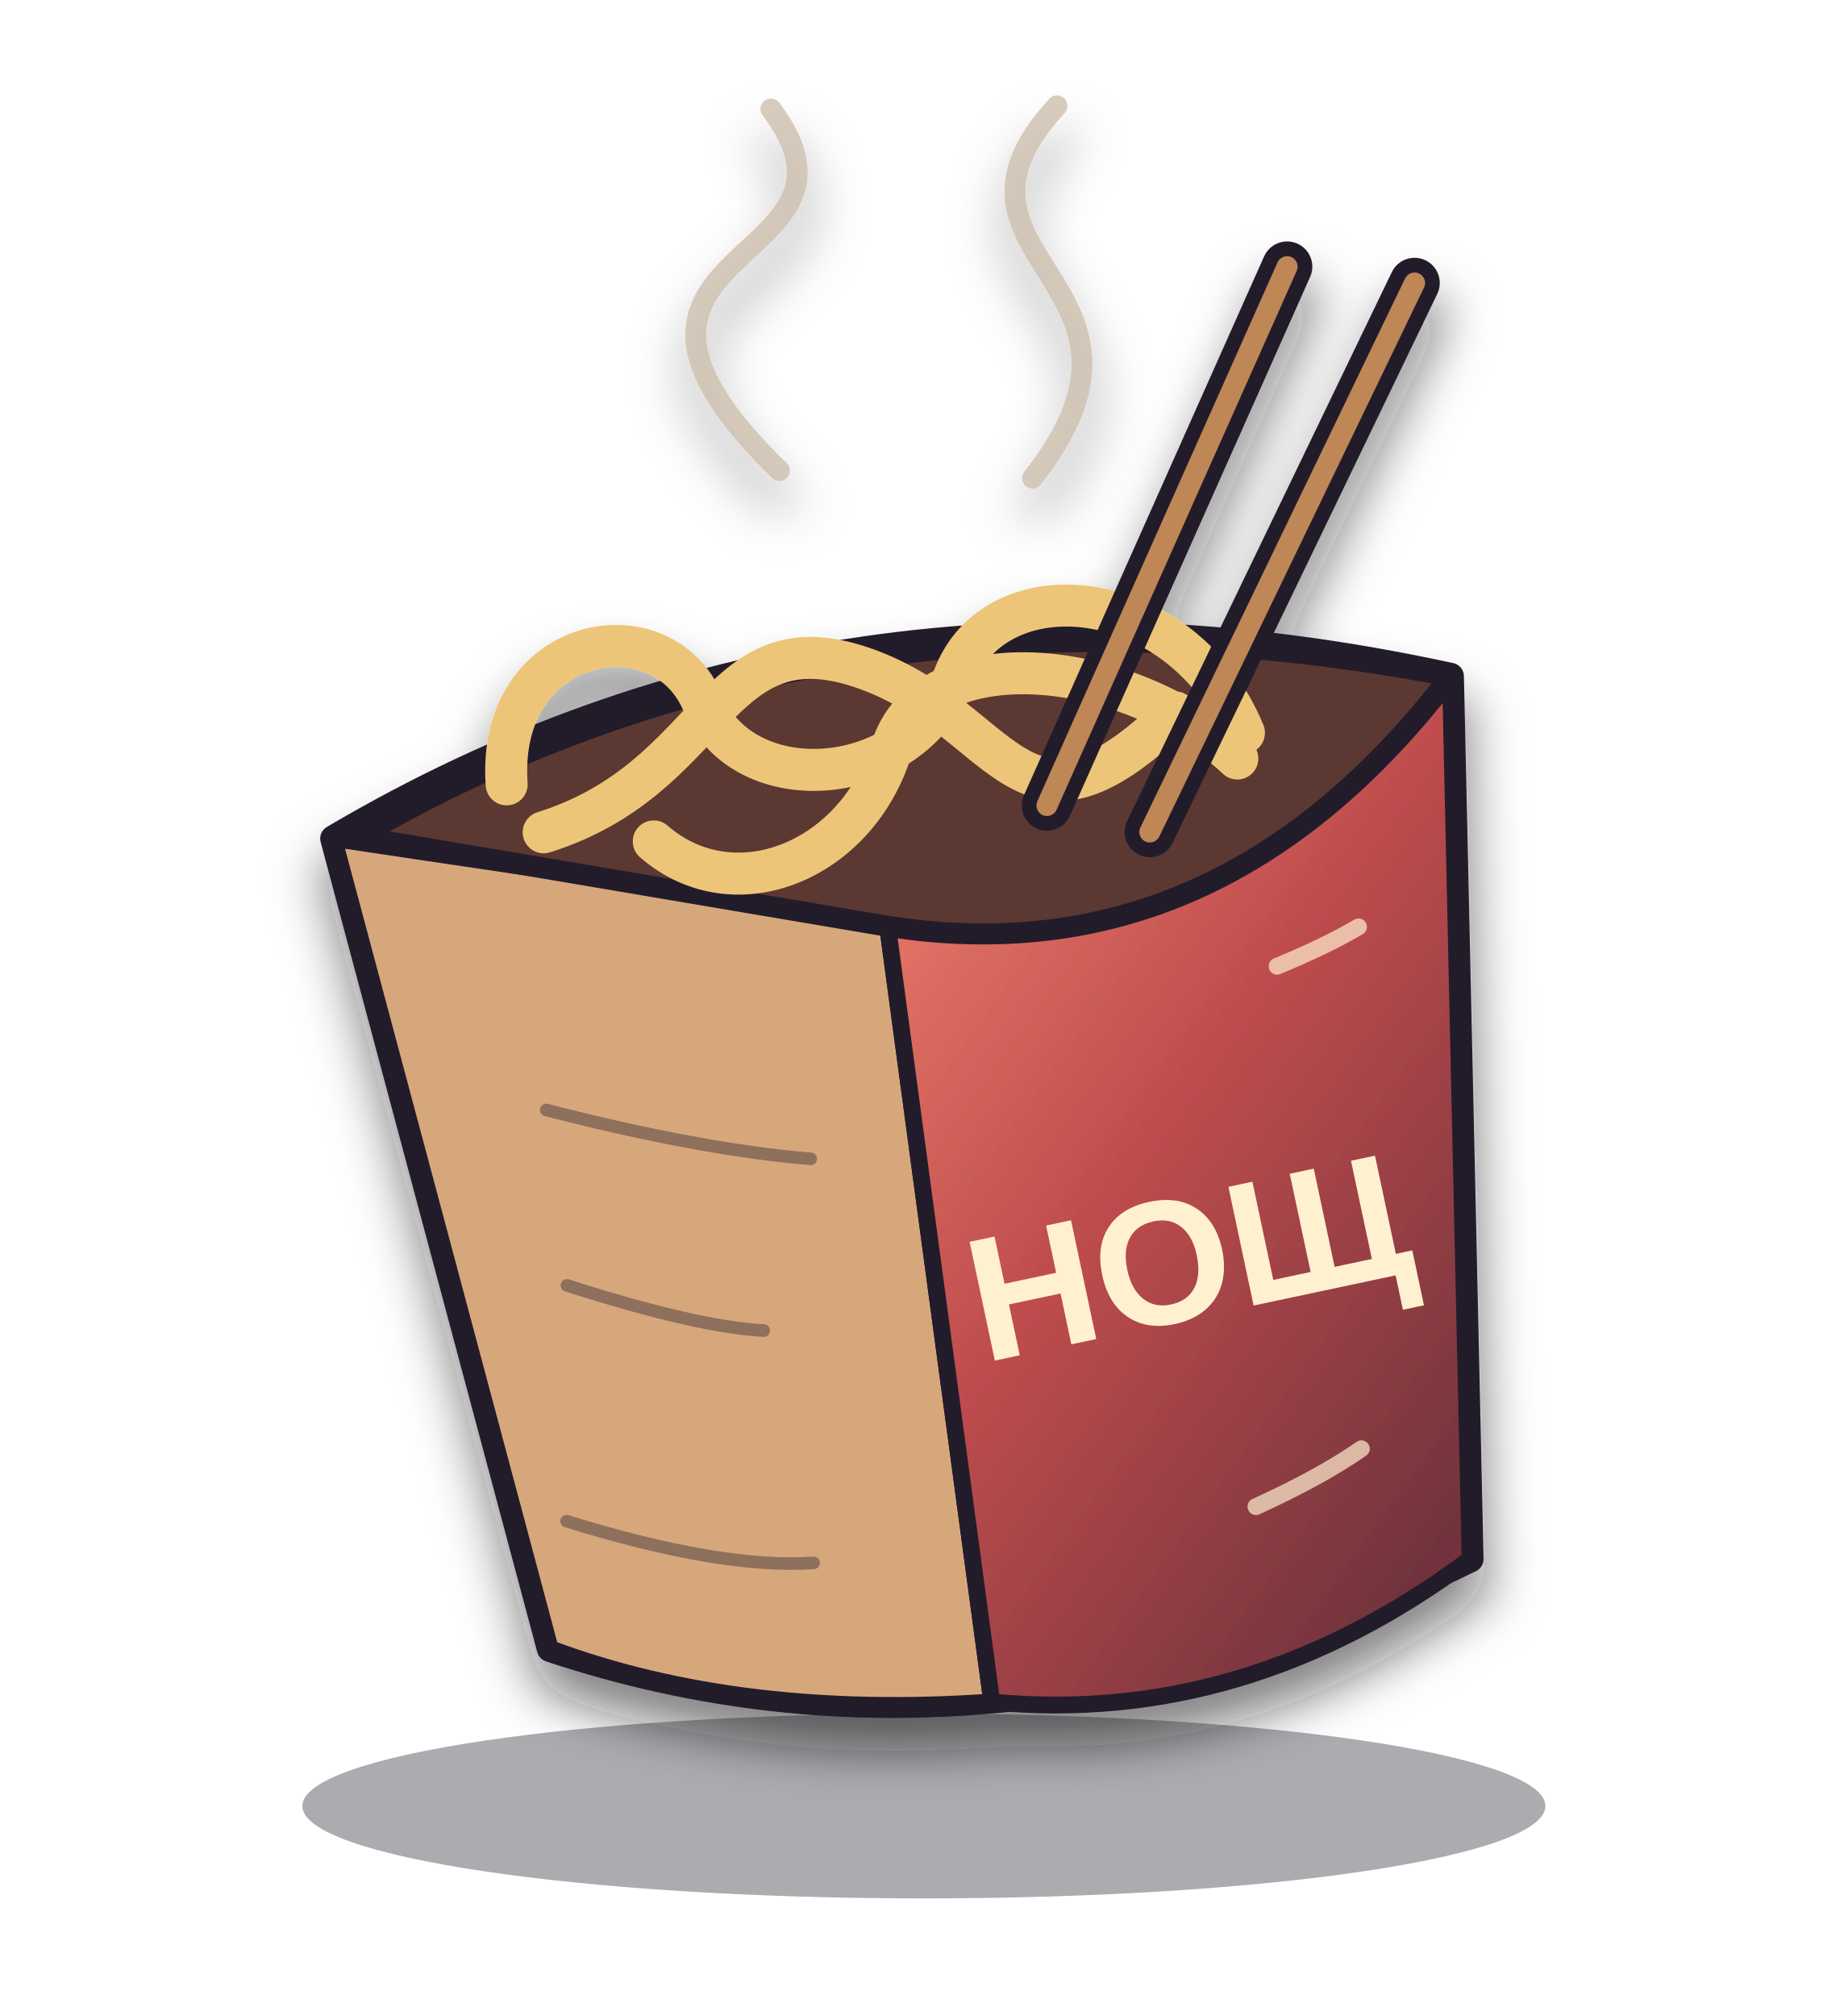
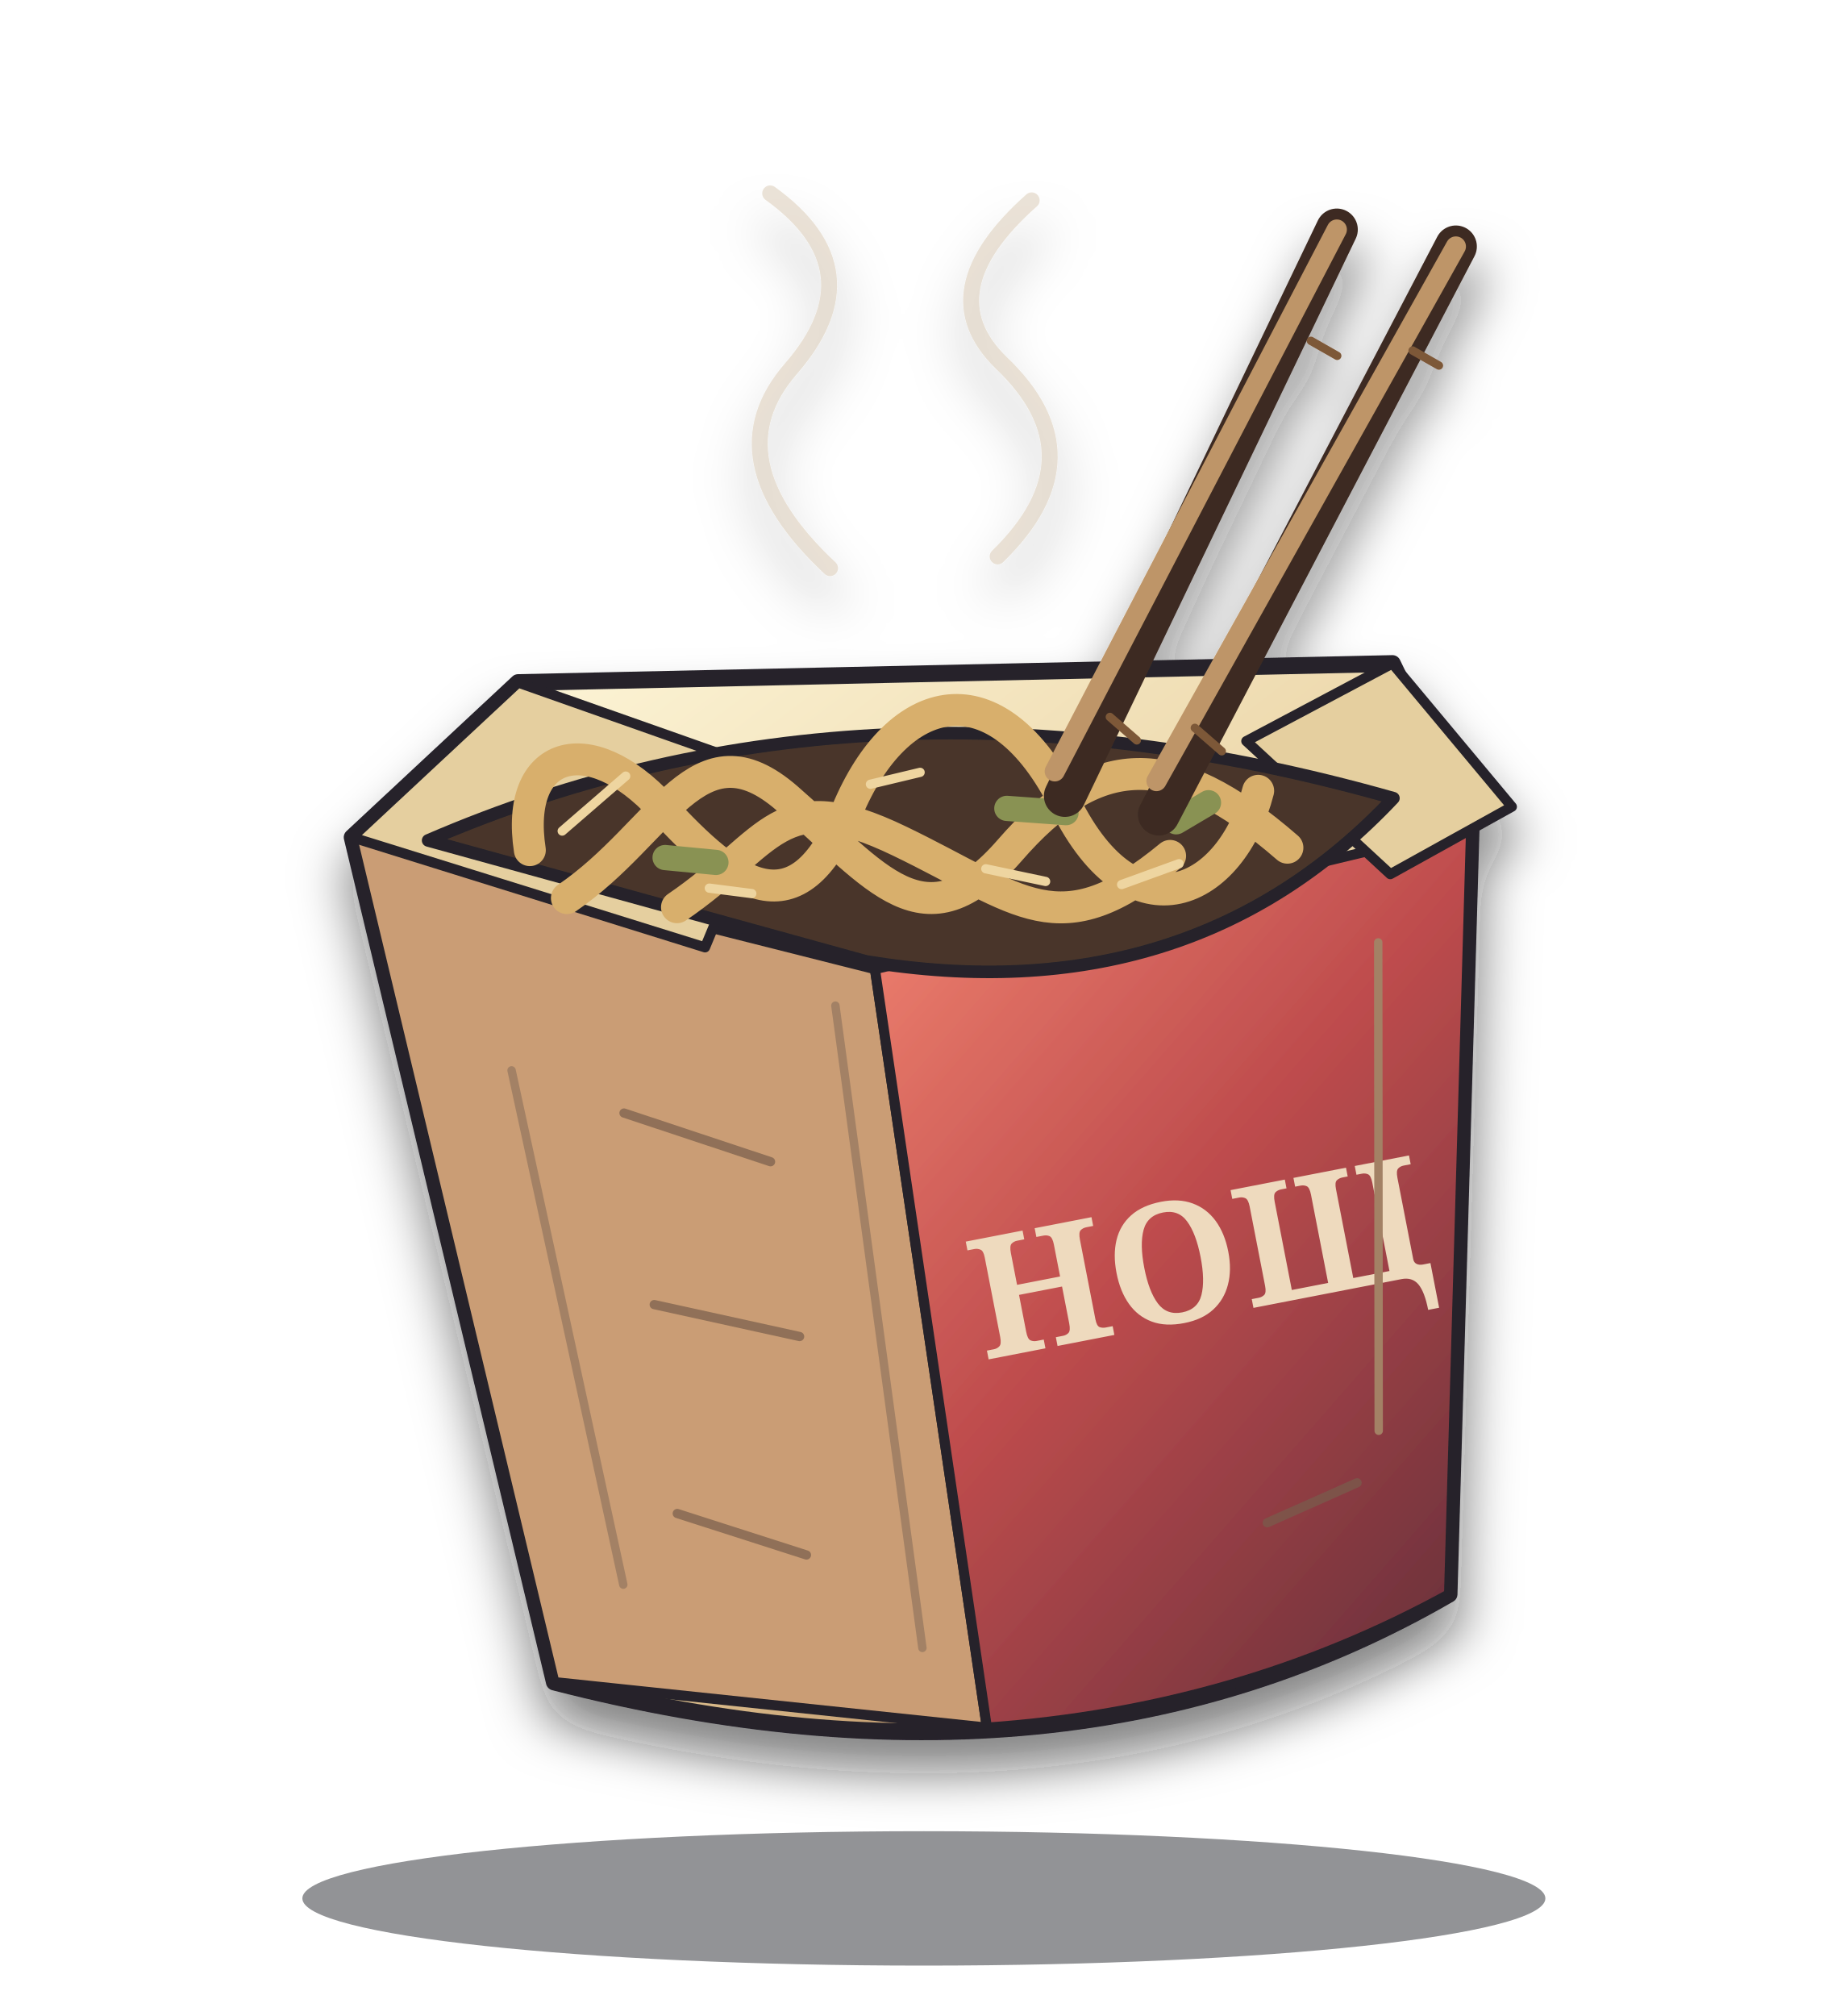
<svg xmlns="http://www.w3.org/2000/svg" viewBox="0 0 220 240" role="img" aria-labelledby="title">
  <defs>
    <linearGradient id="skin" x1="0" y1="0" x2=".85" y2="1">
      <stop stop-color="#efd0b4" />
      <stop offset=".48" stop-color="#cd9c7c" />
      <stop offset="1" stop-color="#945f52" />
    </linearGradient>
    <linearGradient id="paper" x1="0" y1="0" x2=".7" y2="1">
      <stop stop-color="#fff9dd" />
      <stop offset=".7" stop-color="#e5ca97" />
      <stop offset="1" stop-color="#af815a" />
    </linearGradient>
    <linearGradient id="gold" x1="0" y1="0" x2=".8" y2="1">
      <stop stop-color="#fff0a3" />
      <stop offset=".45" stop-color="#e6a743" />
      <stop offset="1" stop-color="#9d522d" />
    </linearGradient>
    <linearGradient id="teal" x1="0" y1="0" x2=".8" y2="1">
      <stop stop-color="#9abdaf" />
      <stop offset=".5" stop-color="#568f85" />
      <stop offset="1" stop-color="#245c63" />
    </linearGradient>
    <linearGradient id="pink" x1="0" y1="0" x2=".8" y2="1">
      <stop stop-color="#d7a4ae" />
      <stop offset=".5" stop-color="#a95977" />
      <stop offset="1" stop-color="#71294f" />
    </linearGradient>
    <linearGradient id="cloth" x1="0" y1="0" x2="1" y2="1">
      <stop stop-color="#66607b" />
      <stop offset=".5" stop-color="#353248" />
      <stop offset="1" stop-color="#161820" />
    </linearGradient>
    <linearGradient id="bread" x1="0" y1="0" x2=".5" y2="1">
      <stop stop-color="#ffe1a1" />
      <stop offset=".55" stop-color="#ce985e" />
      <stop offset="1" stop-color="#985335" />
    </linearGradient>
    <linearGradient id="beer" x1="0" y1="0" x2="1" y2="1">
      <stop stop-color="#b2b757" />
      <stop offset=".4" stop-color="#526941" />
      <stop offset="1" stop-color="#172d2c" />
    </linearGradient>
    <linearGradient id="red" x1="0" y1="0" x2=".7" y2="1">
      <stop stop-color="#f18370" />
      <stop offset=".5" stop-color="#be4c4d" />
      <stop offset="1" stop-color="#71333d" />
    </linearGradient>
    <radialGradient id="glow">
      <stop stop-color="#efbd7a" stop-opacity=".35" />
      <stop offset="1" stop-color="#efbd7a" stop-opacity="0" />
    </radialGradient>
    <radialGradient id="neon">
      <stop stop-color="#f05ba5" stop-opacity=".6" />
      <stop offset="1" stop-color="#f05ba5" stop-opacity="0" />
    </radialGradient>
    <filter id="shadow" x="-30%" y="-25%" width="160%" height="160%">
      <feDropShadow dx="0" dy="4" stdDeviation="3" flood-color="#100f19" flood-opacity=".52" />
    </filter>
    <filter id="bloom" x="-60%" y="-60%" width="220%" height="220%">
      <feGaussianBlur stdDeviation="3" />
    </filter>
    <pattern id="inkgrain" width="19" height="23" patternUnits="userSpaceOnUse">
      <path d="M2 4l3 1m8 12 2-1m-6 8 2 1" stroke="#fff4d4" stroke-width=".6" opacity=".15" />
      <path d="m9 8 2-1m6 14 2-1" stroke="#201b2a" stroke-width=".7" opacity=".2" />
    </pattern>
+     <linearGradient id="face-light" x1="0" y1="0" x2="1" y2=".65">
+       <stop stop-color="#edd2b6" />
+       <stop offset=".38" stop-color="#d3a482" />
+       <stop offset=".78" stop-color="#b47962" />
+       <stop offset="1" stop-color="#805347" />
+     </linearGradient>
+     <linearGradient id="cotton" x1="0" y1="0" x2="1" y2=".7">
+       <stop stop-color="#8bafa3" />
+       <stop offset=".36" stop-color="#648d82" />
+       <stop offset=".7" stop-color="#3c645e" />
+       <stop offset="1" stop-color="#243f41" />
+     </linearGradient>
+     <linearGradient id="glass-light" x1="0" y1="0" x2="1" y2=".12">
+       <stop stop-color="#102922" />
+       <stop offset=".16" stop-color="#527341" />
+       <stop offset=".3" stop-color="#b3ba70" />
+       <stop offset=".4" stop-color="#607747" />
+       <stop offset=".68" stop-color="#2c492f" />
+       <stop offset=".91" stop-color="#142e25" />
+       <stop offset="1" stop-color="#546640" />
+     </linearGradient>
+     <linearGradient id="leather" x1="0" y1="0" x2="1" y2="1">
+       <stop stop-color="#575565" />
+       <stop offset=".42" stop-color="#343643" />
+       <stop offset=".7" stop-color="#22242d" />
+       <stop offset="1" stop-color="#11171d" />
+     </linearGradient>
+     <linearGradient id="chicken" x1="0" y1="0" x2=".3" y2="1">
+       <stop stop-color="#dbad78" />
+       <stop offset=".45" stop-color="#a76b42" />
+       <stop offset="1" stop-color="#58382b" />
+     </linearGradient>
+     <linearGradient id="lettuce" x1="0" y1="0" x2=".2" y2="1">
+       <stop stop-color="#afb875" />
+       <stop offset=".4" stop-color="#789452" />
+       <stop offset="1" stop-color="#3e613b" />
+     </linearGradient>
  </defs>
-   <g stroke-linecap="round" stroke-linejoin="round">
-     <ellipse cx="110" cy="215" rx="74" ry="11" fill="#100f19" stroke="none" stroke-width="0" opacity=".35" />
-     <g transform="rotate(-4 110 130)" filter="url(#shadow)">
-       <path d="M42 95Q104 64 176 85L171 190Q112 214 61 193Z" fill="url(#paper)" stroke="#211c2a" stroke-width="3.2" />
-       <path d="M42 95Q87 105 107 109L113 203Q83 203 61 193Z" fill="#d7a77b" stroke="#211c2a" stroke-width="2" />
-       <path d="M107 109Q142 113 176 85L171 190Q143 208 113 203Z" fill="url(#red)" stroke="#211c2a" stroke-width="2" />
-       <path d="M45 95Q104 66 176 85Q146 119 107 110Z" fill="#5b3832" stroke="#211c2a" stroke-width="2.5" />
-       <path d="M63 90C63 72 83 70 87 82S111 94 117 81S145 72 151 90M67 96C88 91 89 72 106 79S123 104 143 87M80 98C89 107 104 102 109 89S138 80 150 93" fill="none" stroke="#edc579" stroke-width="5" />
-       <path d="M98 55C72 26 113 32 100 12M128 58C148 36 116 31 134 14" fill="none" stroke="#c8b6a2" stroke-width="2.5" opacity=".7" />
-       <path d="M127 97L160 35M139 101L175 38" fill="none" stroke="#211c2a" stroke-width="6" />
-       <path d="M127 97L160 35M139 101L175 38" fill="none" stroke="#bf8657" stroke-width="2.5" />
-       <text x="141" y="159" font-family="Arial,sans-serif" font-size="21" font-weight="900" text-anchor="middle" fill="#fff0cf" transform="rotate(-8 141 159)">НОЩ</text>
-       <path d="M65 129q18 6 31 8M66 150q15 6 23 7M64 178q18 7 29 7" fill="none" stroke="#211c2a" stroke-width="1.5" opacity=".4" />
-       <path d="M153 118q6-2 10-4M146 182q8-3 13-6" fill="none" stroke="#fff0cf" stroke-width="2" opacity=".7" />
+   <g stroke="#25232a" stroke-linecap="round" stroke-linejoin="round" stroke-width="1.9">
+     <ellipse cx="110" cy="226" rx="74" ry="8" fill="#0d1016" stroke="none" opacity=".45" />
+     <g transform="rotate(-4 110 127)" filter="url(#shadow)">
+       <path d="M44 95L65 78L169 83L177 103L168 194Q121 217 61 197Z" fill="url(#paper)" stroke-width="2" />
+       <path d="M44 95L105 115L112 206L61 197Z" fill="#ca9d74" stroke-width="1.2" />
+       <path d="M105 115L177 103L168 194Q142 206 112 206Z" fill="url(#red)" stroke-width="1.2" />
+       <path d="M44 95L65 78L95 91L85 111ZM151 91L169 83L182 101L167 108Z" fill="#e5cf9f" stroke-width="1.2" />
+       <path d="M53 96Q107 77 168 99Q142 123 104 114Z" fill="#49362b" stroke-width="1.5" />
+       <path d="M65 98C64 86 73 84 81 94S96 110 103 96S122 80 129 97S148 109 152 97M69 104C81 97 86 84 96 94S111 113 122 102S142 91 155 104M82 106C94 99 95 92 109 100S127 114 141 104" fill="none" stroke="#d8af6c" stroke-width="3.8" />
+       <path d="M69 96l8-6M106 93l6-1M135 107l7-2M86 104l5 1M119 104l7 2" stroke="#eed5a0" stroke-width="1.1" />
+       <path d="M81 100l6 1M122 97l7 1M142 100l4-2" stroke="#899253" stroke-width="3" />
+       <path d="M129 96L166 31M140 99L180 34" stroke="#3e2c23" stroke-width="5" fill="none" />
+       <path d="M128 93L166 31M140 95L180 34" stroke="#be9567" stroke-width="2.4" fill="none" />
+       <path d="M135 87l3 3M145 89l3 3M162 44l3 2M174 46l3 2" stroke="#7d5839" stroke-width="1" />
+       <text x="142" y="159" font-family="Georgia,serif" font-size="20" font-weight="bold" text-anchor="middle" fill="#eedabe" stroke="none" transform="rotate(-7 142 159)">НОЩ</text>
+       <path d="M61 124l9 62M100 119l5 77M165 116l-4 58" fill="none" stroke="#a38165" stroke-width="1" />
+       <path d="M74 130l17 7M76 153l17 5M77 178l15 6M147 184l11-4" fill="none" stroke="#775d4b" stroke-width="1.1" opacity=".7" />
+       <path d="M103 67Q90 53 100 43Q111 32 99 22M123 67Q136 56 125 44Q117 35 130 25" stroke="#d7c8b1" fill="none" stroke-width="1.9" opacity=".5" />
    </g>
  </g>
</svg>
